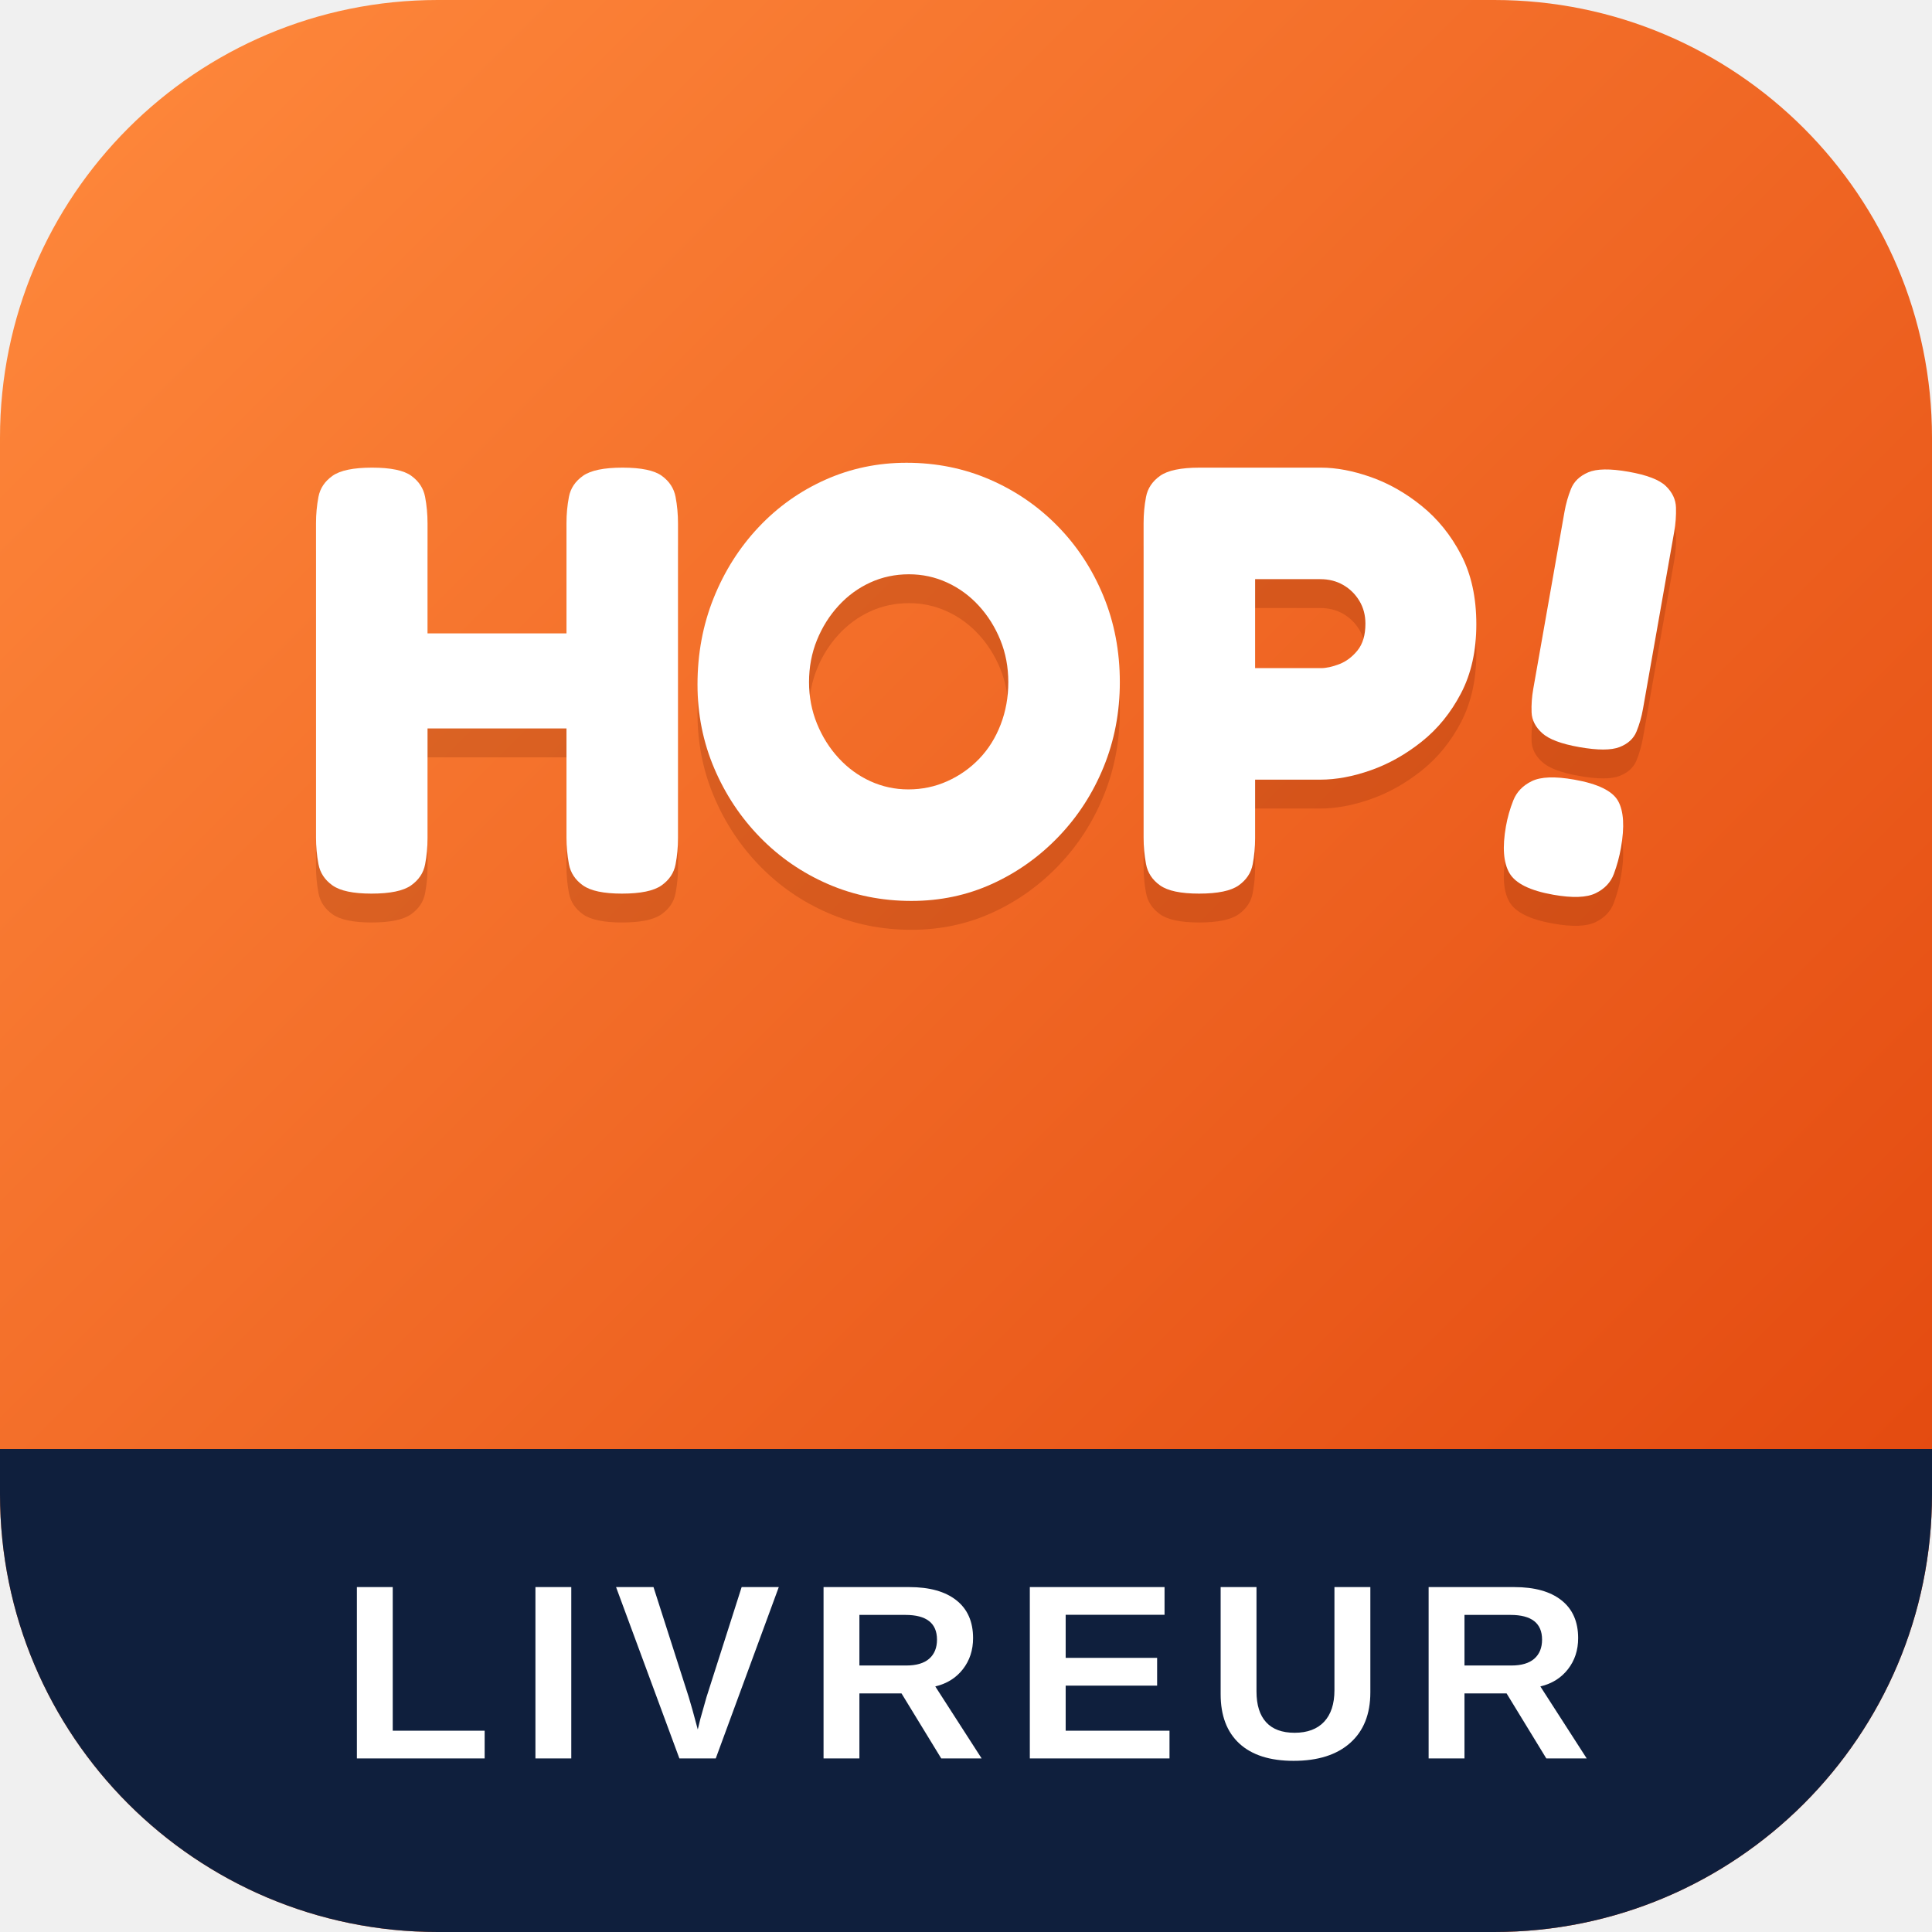
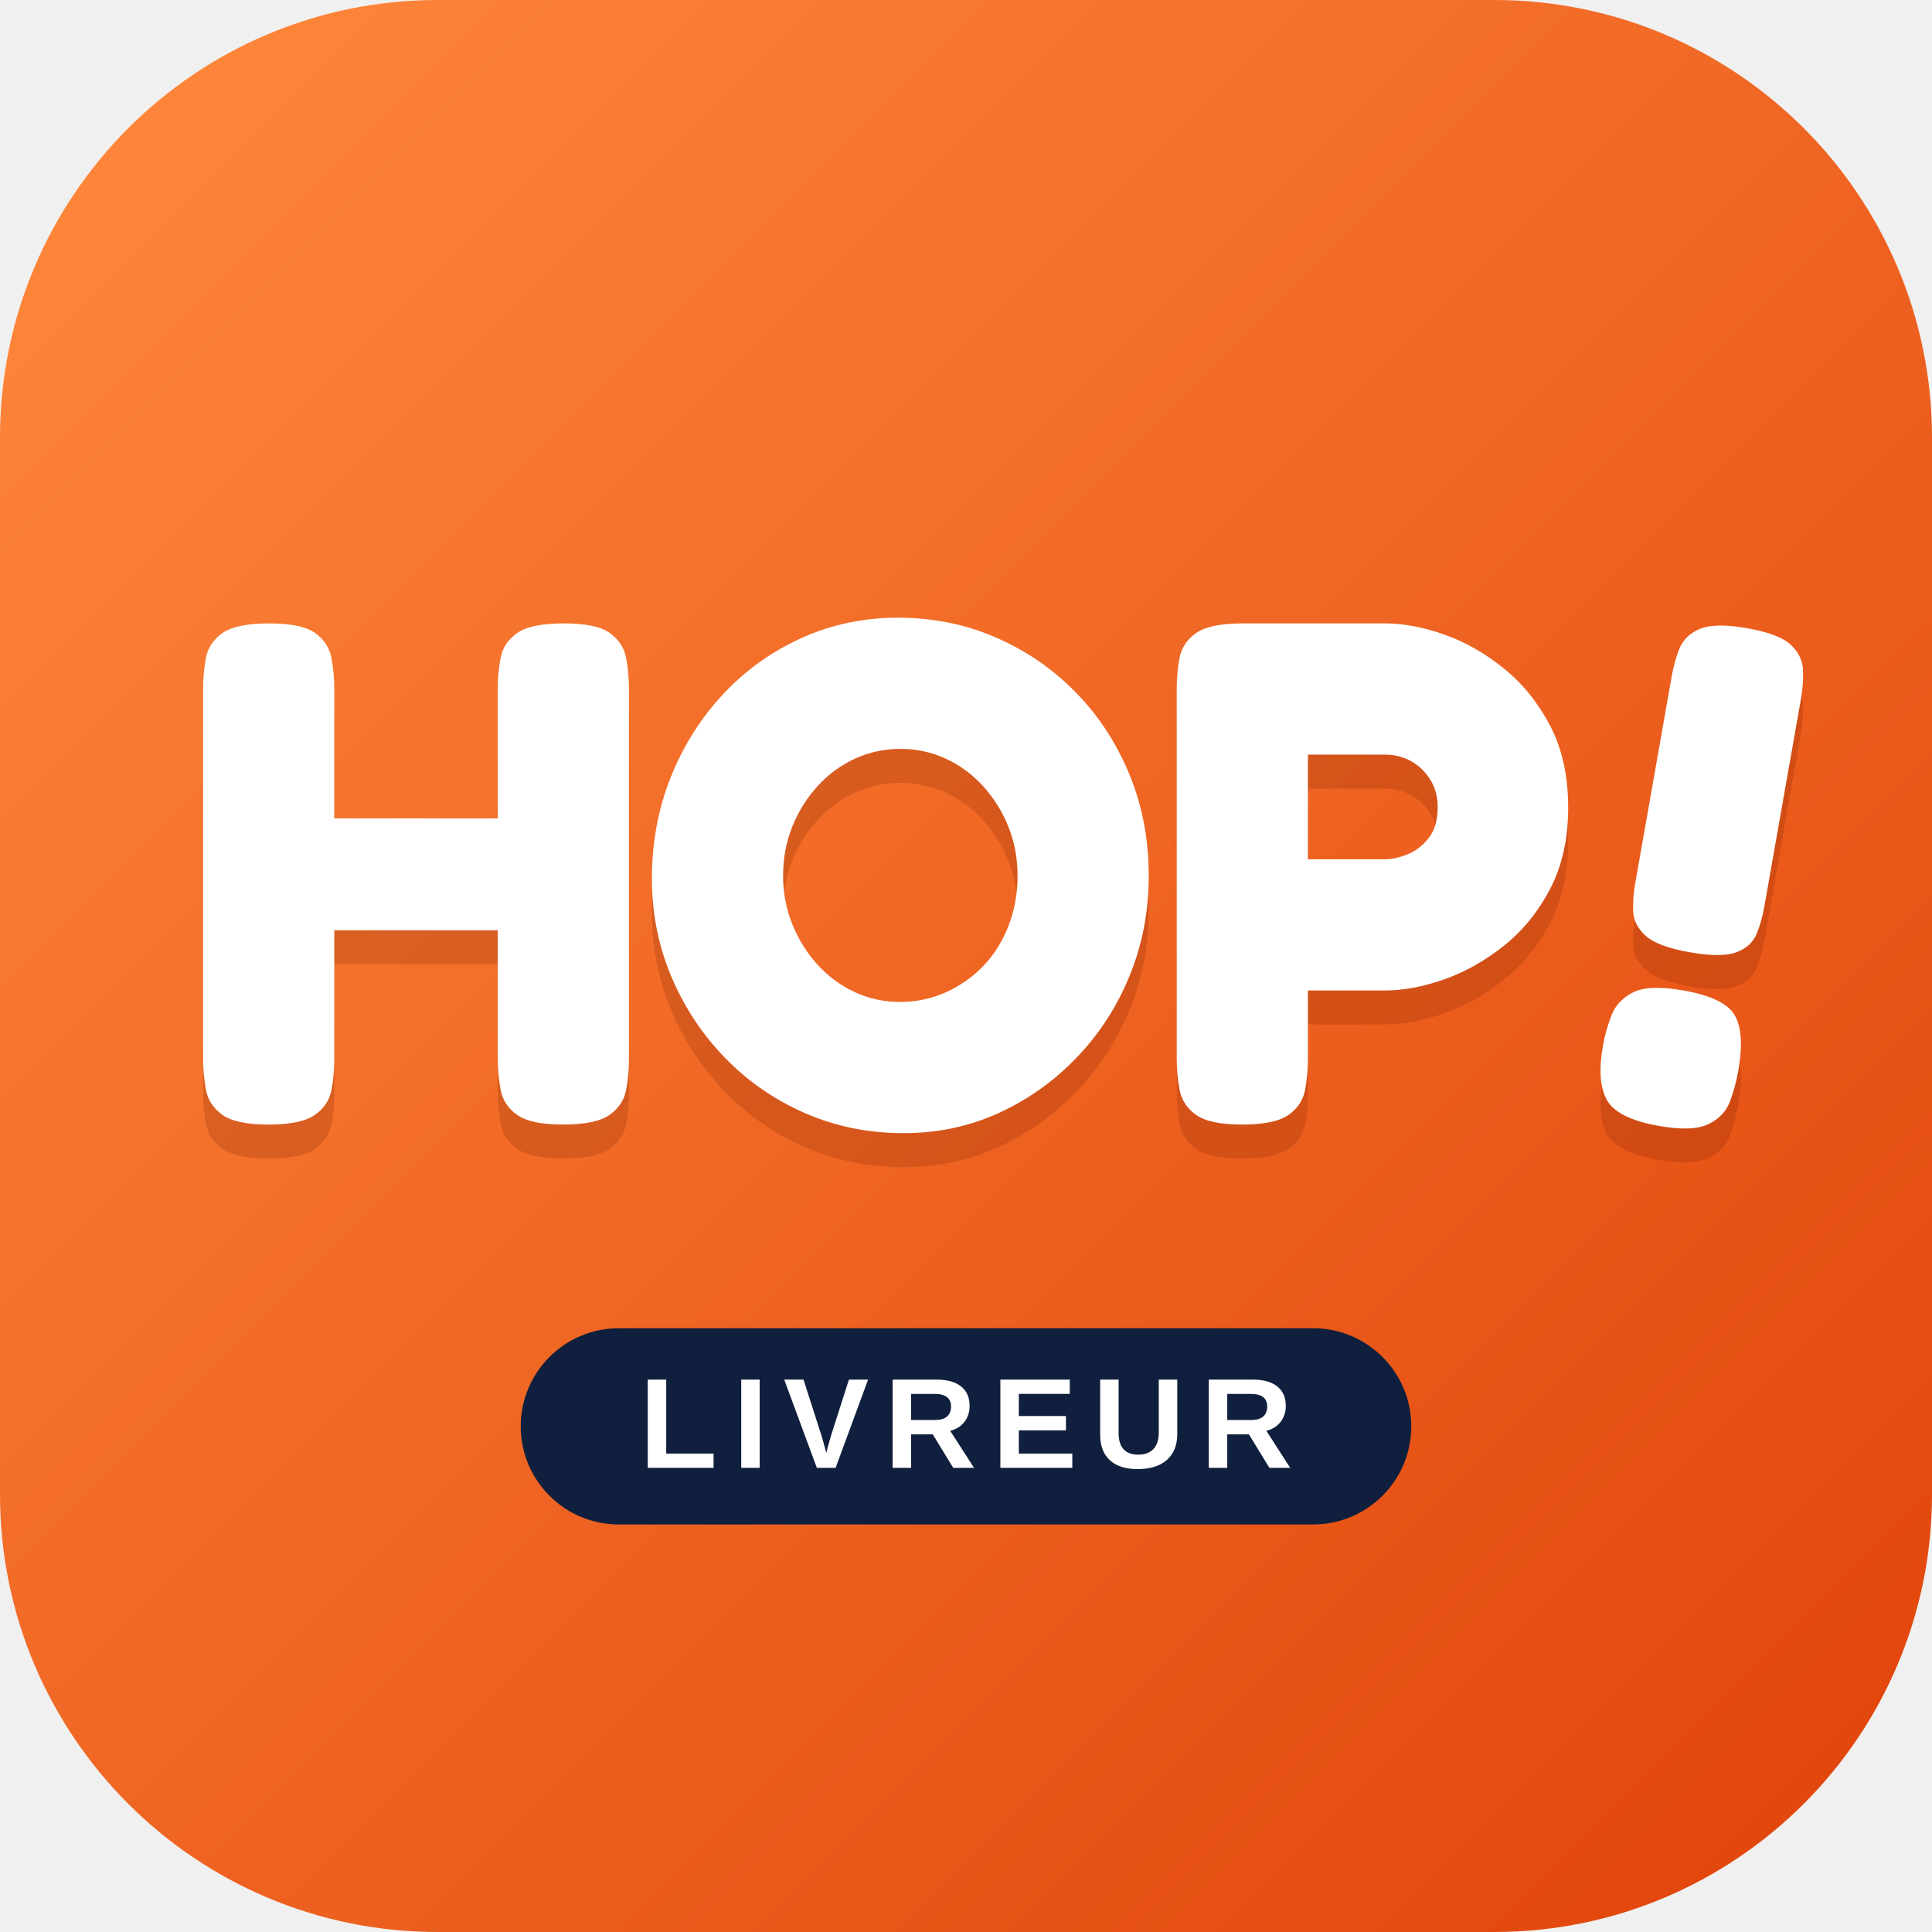
<svg xmlns="http://www.w3.org/2000/svg" viewBox="0 0 512 512">
  <defs>
    <linearGradient id="bg" x1="0" y1="0" x2="1" y2="1">
      <stop offset="0" stop-color="#FF8A3D" />
      <stop offset="1" stop-color="#E0420A" />
    </linearGradient>
  </defs>
  <rect width="512" height="512" rx="116" fill="url(#bg)" />
-   <g transform="translate(38 -42) scale(0.85)">
+   <g transform="translate(0 -30)">
    <g opacity=".22" transform="translate(0 9)">
      <g fill="#7A1E00" transform="translate(48.5 326.5) scale(0.19 -0.19)">
        <path transform="translate(0 0)" d="M530 -8Q485 -8 466.0 5.5Q447 19 443.0 40.5Q439 62 439 84V263H211V83Q211 61 207.0 40.0Q203 19 184.0 5.5Q165 -8 119 -8Q74 -8 55.0 5.5Q36 19 32.0 40.5Q28 62 28 84V600Q28 622 32.0 643.0Q36 664 55.0 677.5Q74 691 120.0 691.0Q166 691 184.5 677.5Q203 664 207.0 643.0Q211 622 211 599V419H439V600Q439 622 443.0 643.0Q447 664 466.0 677.5Q485 691 531.0 691.0Q577 691 595.5 677.5Q614 664 618.0 643.0Q622 622 622 599V83Q622 61 618.0 40.0Q614 19 595.0 5.5Q576 -8 530 -8Z" />
        <path transform="translate(640 0)" d="M365 -20Q292 -20 228.5 7.5Q165 35 117.0 84.0Q69 133 41.5 197.5Q14 262 14 335Q14 411 40.5 477.0Q67 543 114.0 593.0Q161 643 223.5 671.0Q286 699 357 699Q430 699 493.5 671.5Q557 644 605.0 595.0Q653 546 680.0 480.5Q707 415 707 339Q707 265 680.5 200.0Q654 135 606.5 85.5Q559 36 497.5 8.0Q436 -20 365 -20ZM360 163Q394 163 424.0 176.5Q454 190 476.5 213.5Q499 237 511.5 269.5Q524 302 524 339Q524 376 511.0 408.0Q498 440 475.5 464.5Q453 489 423.5 502.5Q394 516 361 516Q327 516 297.5 502.5Q268 489 245.5 464.5Q223 440 210.0 408.0Q197 376 197 339Q197 303 210.0 271.0Q223 239 245.5 214.5Q268 190 297.5 176.5Q327 163 360 163Z" />
        <path transform="translate(1351 0)" d="M126 -8Q81 -8 62.0 5.5Q43 19 39.0 40.5Q35 62 35 84V600Q35 622 39.0 643.0Q43 664 62.0 677.5Q81 691 127 691H326Q364 691 408.0 675.5Q452 660 491.5 628.0Q531 596 556.0 548.0Q581 500 581 434Q581 369 556.0 321.0Q531 273 491.5 241.5Q452 210 408.0 194.5Q364 179 325 179H218V83Q218 61 214.0 40.0Q210 19 191.0 5.5Q172 -8 126 -8ZM218 362H326Q339 362 356.0 368.5Q373 375 386.0 391.0Q399 407 399 435Q399 456 389.0 472.5Q379 489 362.5 498.5Q346 508 325 508H218Z" />
        <path transform="translate(1936 0) rotate(-10 124.0 0)" d="M124 236Q79 236 60.0 248.0Q41 260 37.0 278.5Q33 297 33 317V612Q33 632 37.0 651.0Q41 670 60.0 682.5Q79 695 125 695Q171 695 189.5 682.5Q208 670 212.0 650.5Q216 631 216 611V316Q216 296 212.0 277.5Q208 259 189.0 247.5Q170 236 124 236ZM124 -10Q66 -10 47.0 12.5Q28 35 28 87Q28 109 32.5 131.0Q37 153 57.0 167.5Q77 182 125 182Q184 182 202.0 160.0Q220 138 220 85Q220 63 216.0 41.0Q212 19 192.0 4.5Q172 -10 124 -10Z" />
      </g>
    </g>
    <g fill="#fff" transform="translate(48.5 326.5) scale(0.19 -0.19)">
      <path transform="translate(0 0)" d="M530 -8Q485 -8 466.0 5.5Q447 19 443.0 40.5Q439 62 439 84V263H211V83Q211 61 207.0 40.0Q203 19 184.0 5.5Q165 -8 119 -8Q74 -8 55.0 5.5Q36 19 32.0 40.5Q28 62 28 84V600Q28 622 32.0 643.0Q36 664 55.0 677.5Q74 691 120.0 691.0Q166 691 184.5 677.5Q203 664 207.0 643.0Q211 622 211 599V419H439V600Q439 622 443.0 643.0Q447 664 466.0 677.5Q485 691 531.0 691.0Q577 691 595.5 677.5Q614 664 618.0 643.0Q622 622 622 599V83Q622 61 618.0 40.0Q614 19 595.0 5.5Q576 -8 530 -8Z" />
      <path transform="translate(640 0)" d="M365 -20Q292 -20 228.5 7.5Q165 35 117.0 84.0Q69 133 41.5 197.5Q14 262 14 335Q14 411 40.5 477.0Q67 543 114.0 593.0Q161 643 223.5 671.0Q286 699 357 699Q430 699 493.5 671.5Q557 644 605.0 595.0Q653 546 680.0 480.5Q707 415 707 339Q707 265 680.5 200.0Q654 135 606.5 85.5Q559 36 497.5 8.0Q436 -20 365 -20ZM360 163Q394 163 424.0 176.5Q454 190 476.5 213.5Q499 237 511.5 269.5Q524 302 524 339Q524 376 511.0 408.0Q498 440 475.5 464.5Q453 489 423.5 502.5Q394 516 361 516Q327 516 297.5 502.5Q268 489 245.5 464.5Q223 440 210.0 408.0Q197 376 197 339Q197 303 210.0 271.0Q223 239 245.5 214.5Q268 190 297.5 176.5Q327 163 360 163Z" />
      <path transform="translate(1351 0)" d="M126 -8Q81 -8 62.0 5.5Q43 19 39.0 40.5Q35 62 35 84V600Q35 622 39.0 643.0Q43 664 62.0 677.5Q81 691 127 691H326Q364 691 408.0 675.5Q452 660 491.5 628.0Q531 596 556.0 548.0Q581 500 581 434Q581 369 556.0 321.0Q531 273 491.5 241.5Q452 210 408.0 194.5Q364 179 325 179H218V83Q218 61 214.0 40.0Q210 19 191.0 5.5Q172 -8 126 -8ZM218 362H326Q339 362 356.0 368.5Q373 375 386.0 391.0Q399 407 399 435Q399 456 389.0 472.5Q379 489 362.5 498.5Q346 508 325 508H218Z" />
      <path transform="translate(1936 0) rotate(-10 124.0 0)" d="M124 236Q79 236 60.0 248.0Q41 260 37.0 278.5Q33 297 33 317V612Q33 632 37.0 651.0Q41 670 60.0 682.5Q79 695 125 695Q171 695 189.5 682.5Q208 670 212.0 650.5Q216 631 216 611V316Q216 296 212.0 277.5Q208 259 189.0 247.5Q170 236 124 236ZM124 -10Q66 -10 47.0 12.5Q28 35 28 87Q28 109 32.5 131.0Q37 153 57.0 167.5Q77 182 125 182Q184 182 202.0 160.0Q220 138 220 85Q220 63 216.0 41.0Q212 19 192.0 4.5Q172 -10 124 -10Z" />
    </g>
  </g>
-   <path d="M0 384 H512 V396 A116 116 0 0 1 396 512 H116 A116 116 0 0 1 0 396 Z" fill="#0F1F3D" />
-   <text x="256" y="466" text-anchor="middle" font-family="Rubik, Arial, Helvetica, sans-serif" font-weight="800" font-size="66" letter-spacing="7" fill="#fff">LIVREUR</text>
+   <rect x="138" y="352" width="236" height="52" rx="26" fill="#0F1F3D" />
+   <text x="256" y="389" text-anchor="middle" font-family="Rubik, Arial, Helvetica, sans-serif" font-weight="800" font-size="34" letter-spacing="4" fill="#fff">LIVREUR</text>
</svg>
